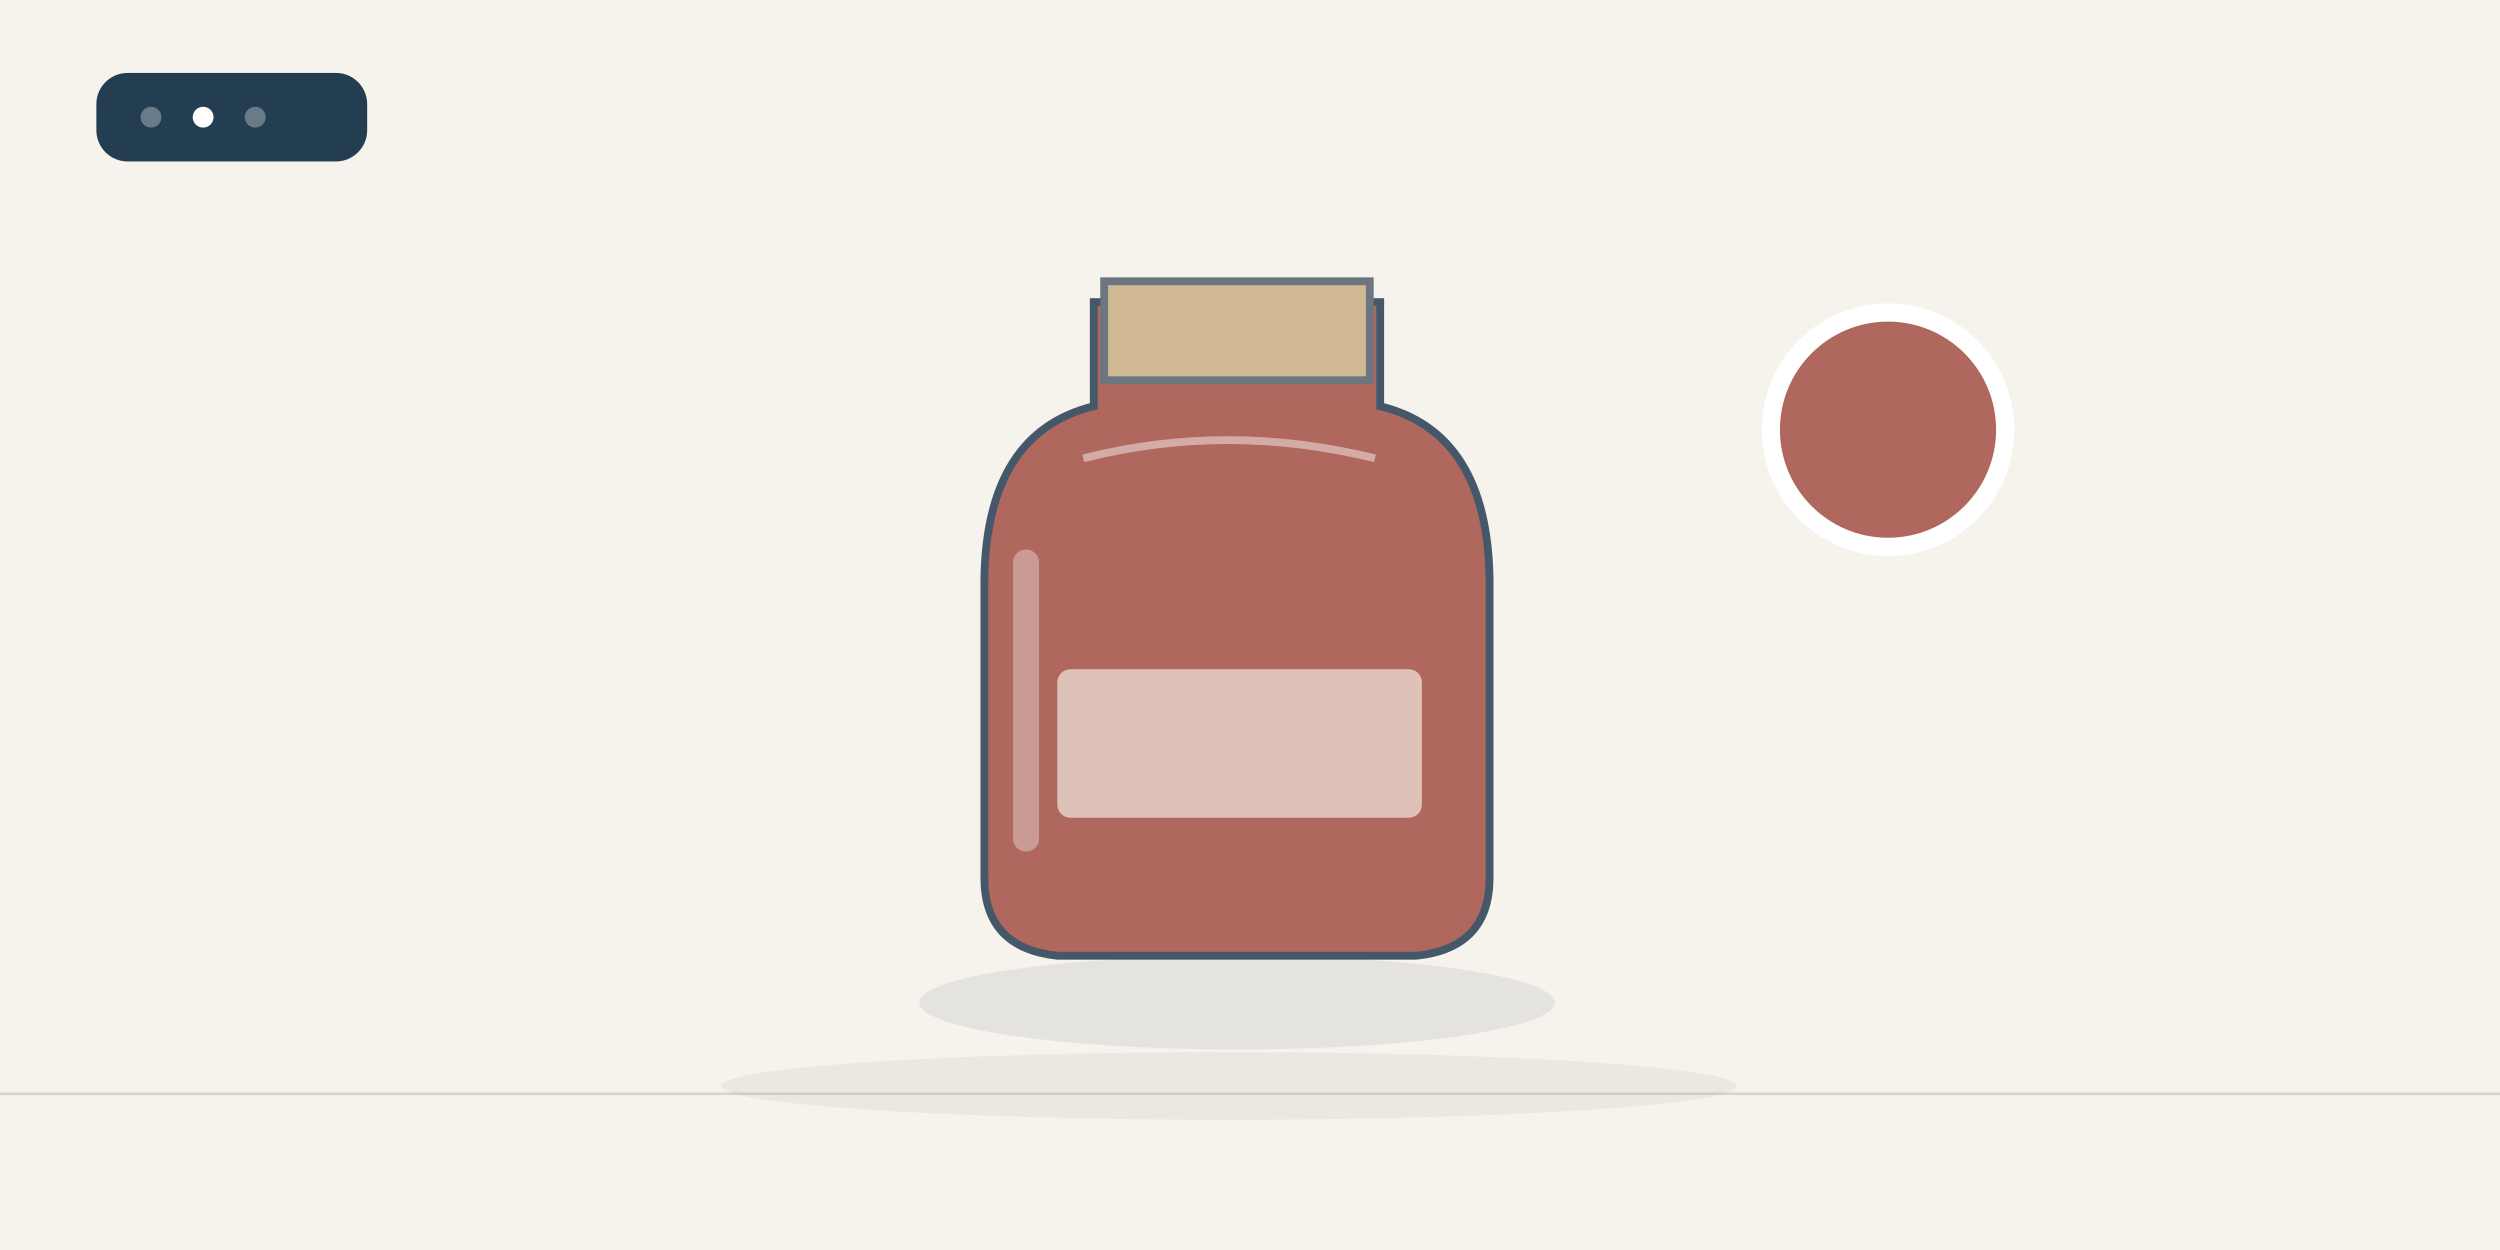
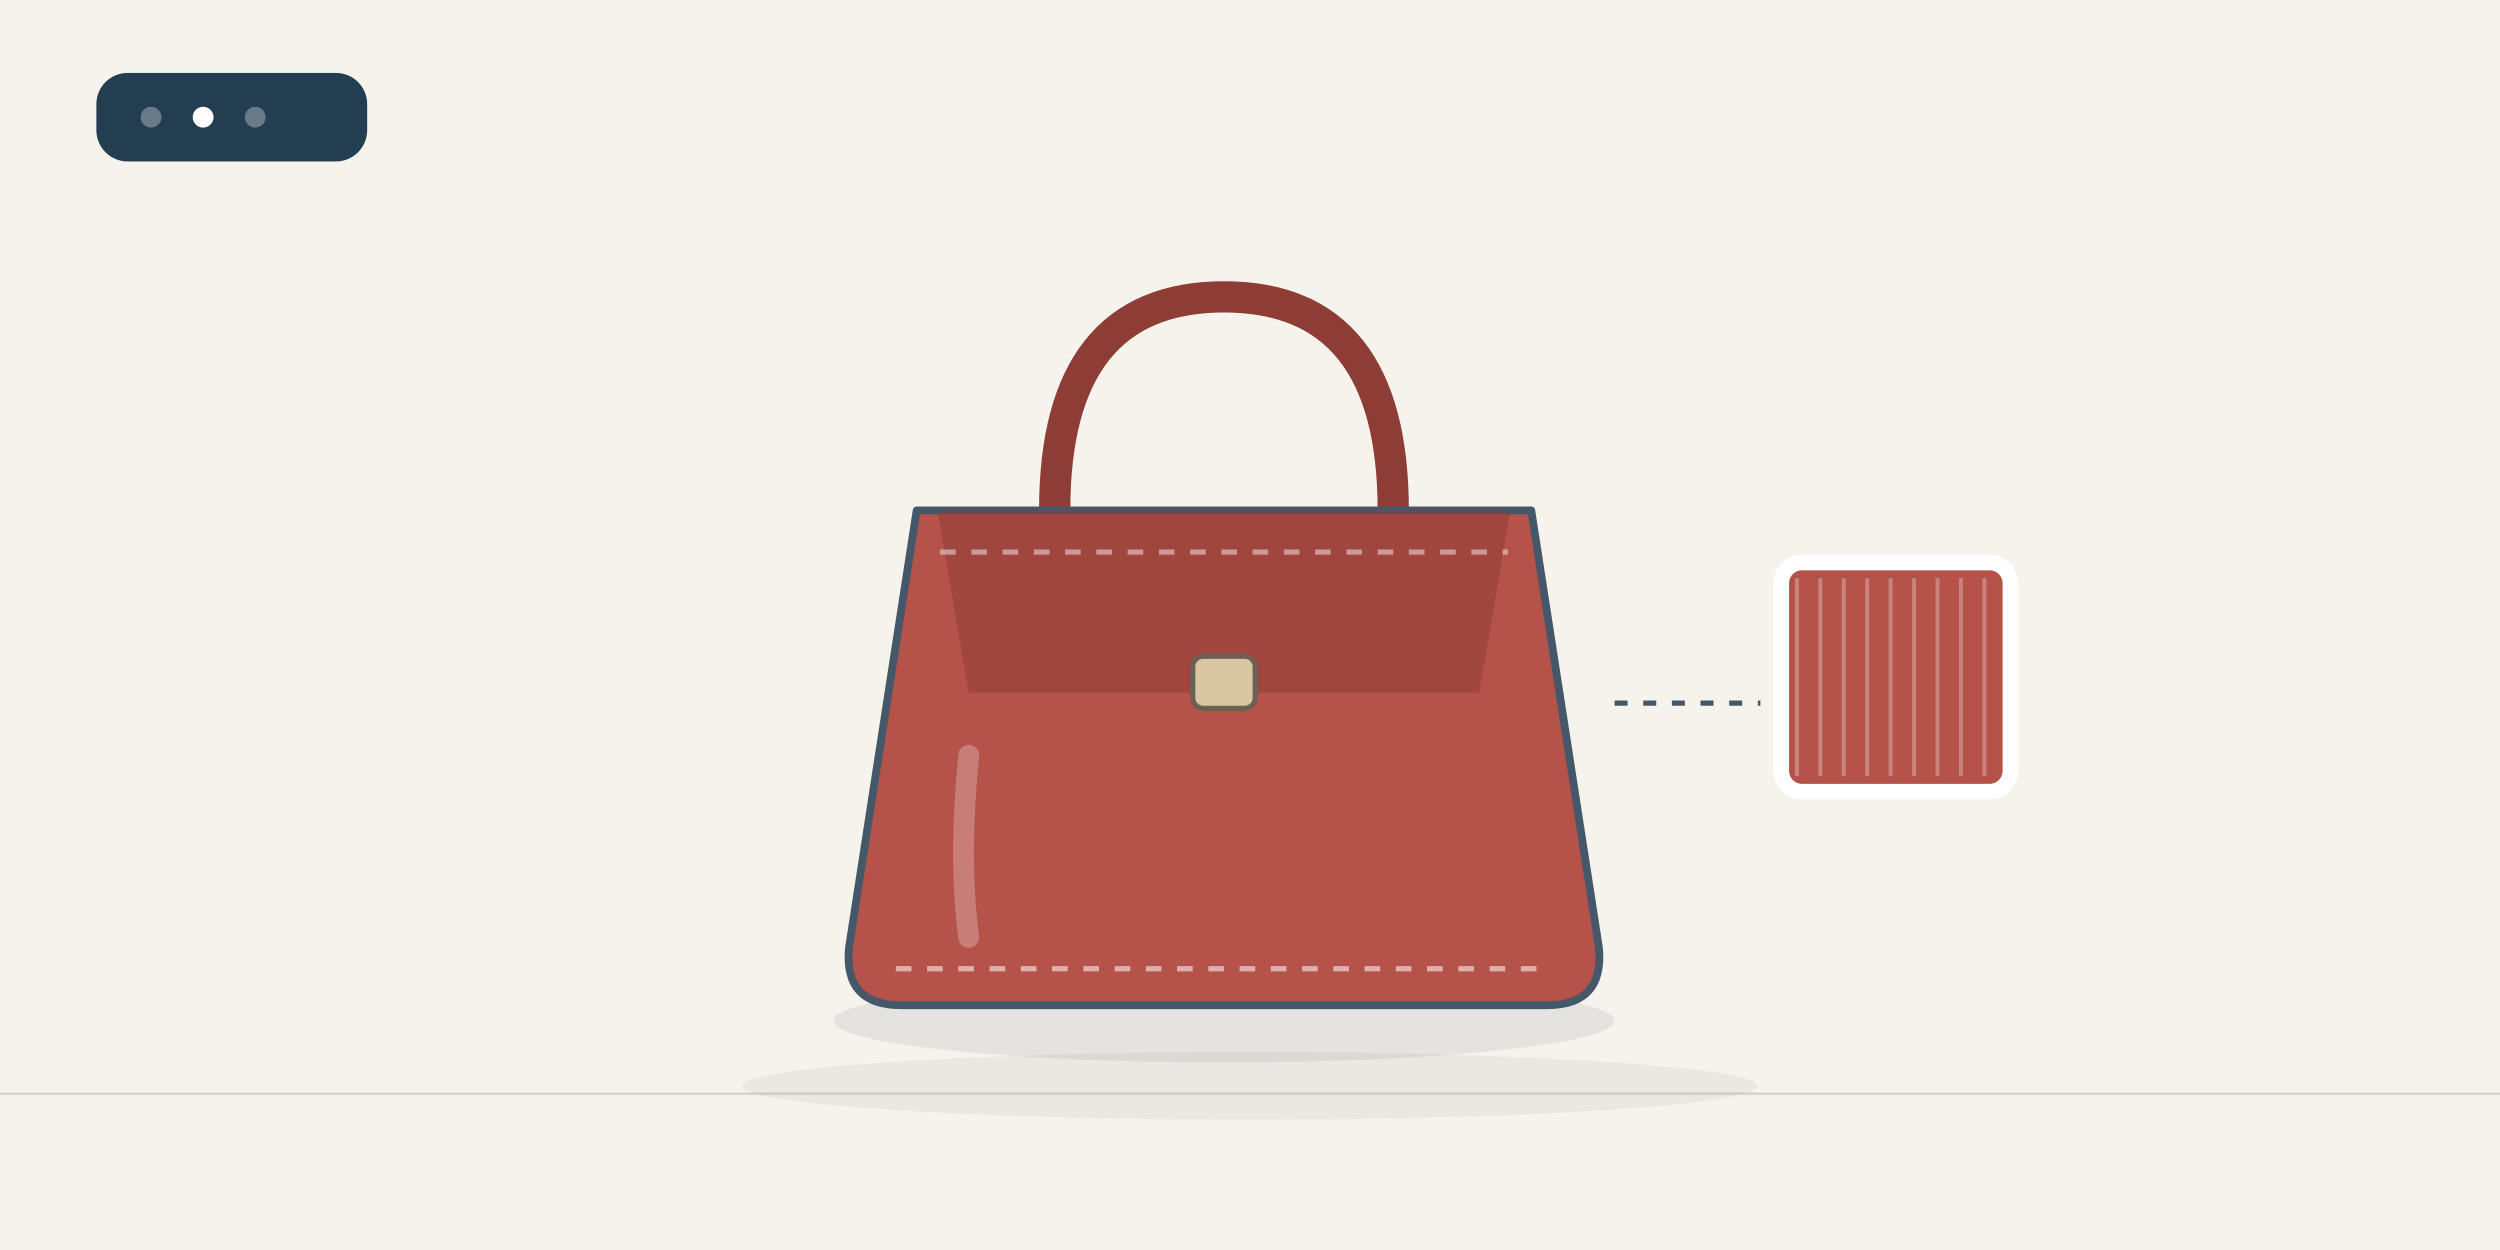
<svg xmlns="http://www.w3.org/2000/svg" viewBox="0 0 960 480" role="img" aria-label="Illustration conceptuelle, sans photographie ni mesure observée">
  <rect width="960" height="480" fill="#f6f3ed" />
  <path d="M0 420h960" stroke="#ddd3c4" />
-   <ellipse cx="472" cy="417" rx="195" ry="13" fill="#7b796d" opacity=".09" />
+   <ellipse cx="480" cy="417" rx="195" ry="13" fill="#7b796d" opacity=".09" />
  <rect x="37" y="28" rx="12" width="104" height="34" fill="#233e51" />
  <g fill="#fff">
    <circle cx="58" cy="45" r="4" opacity="0.32" />
    <circle cx="78" cy="45" r="4" opacity="1" />
    <circle cx="98" cy="45" r="4" opacity="0.32" />
  </g>
-   <ellipse cx="475" cy="385" rx="122" ry="18" fill="#3e5363" opacity=".10" />
-   <path d="M420 116h110v40q41 10 42 66v115q0 27-28 30H406q-28-3-28-30V222q1-56 42-66Z" fill="#af675e" stroke="#44586a" stroke-width="3" />
-   <path d="M424 108h102v38H424z" fill="#d1b894" stroke="#6d7680" stroke-width="3" />
-   <path d="M394 216v106" stroke="#fff" stroke-width="10" opacity=".34" stroke-linecap="round" />
-   <path d="M416 176q55-14 112 0" fill="none" stroke="#fff" opacity=".45" stroke-width="3" />
-   <rect x="406" y="257" width="140" height="57" rx="5" fill="#f4efe6" opacity=".67" />
-   <circle cx="725" cy="165" r="45" fill="#af675e" stroke="#fff" stroke-width="7" />
+   <ellipse cx="470" cy="392" rx="150" ry="16" fill="#3e5363" opacity=".10" />
+   <path d="M405 196q0-82 65-82t65 82" fill="none" stroke="#8e3d36" stroke-width="12" stroke-linecap="round" />
+   <path d="M352 196h236l26 168q2 22-20 22H346q-22 0-20-22Z" fill="#b5534a" stroke="#44586a" stroke-width="3" stroke-linejoin="round" />
+   <path d="M360 196h220l-12 70H372Z" fill="#8e3d36" opacity=".55" />
+   <rect x="458" y="252" width="24" height="20" rx="4" fill="#d9c7a3" stroke="#6d6053" stroke-width="2" />
+   <path d="M344 372h252" stroke="#fff" stroke-width="2" stroke-dasharray="6 6" opacity=".55" />
+   <path d="M361 212h218" stroke="#fff" stroke-width="2" stroke-dasharray="6 6" opacity=".45" />
+   <path d="M372 290q-4 40 0 70" stroke="#fff" stroke-width="8" opacity=".25" stroke-linecap="round" />
+   <rect x="684" y="216" width="88" height="88" rx="8" fill="#b5534a" stroke="#fff" stroke-width="6" />
+   <path d="M690 222v76" stroke="#fff" stroke-width="1.5" opacity=".28" />
+   <path d="M699 222v76" stroke="#fff" stroke-width="1.5" opacity=".28" />
+   <path d="M708 222v76" stroke="#fff" stroke-width="1.5" opacity=".28" />
+   <path d="M717 222v76" stroke="#fff" stroke-width="1.5" opacity=".28" />
+   <path d="M726 222v76" stroke="#fff" stroke-width="1.5" opacity=".28" />
+   <path d="M735 222v76" stroke="#fff" stroke-width="1.5" opacity=".28" />
+   <path d="M744 222v76" stroke="#fff" stroke-width="1.5" opacity=".28" />
+   <path d="M753 222v76" stroke="#fff" stroke-width="1.5" opacity=".28" />
+   <path d="M762 222v76" stroke="#fff" stroke-width="1.5" opacity=".28" />
+   <path d="M620 270h56" stroke="#44586a" stroke-width="2" stroke-dasharray="5 6" />
</svg>
